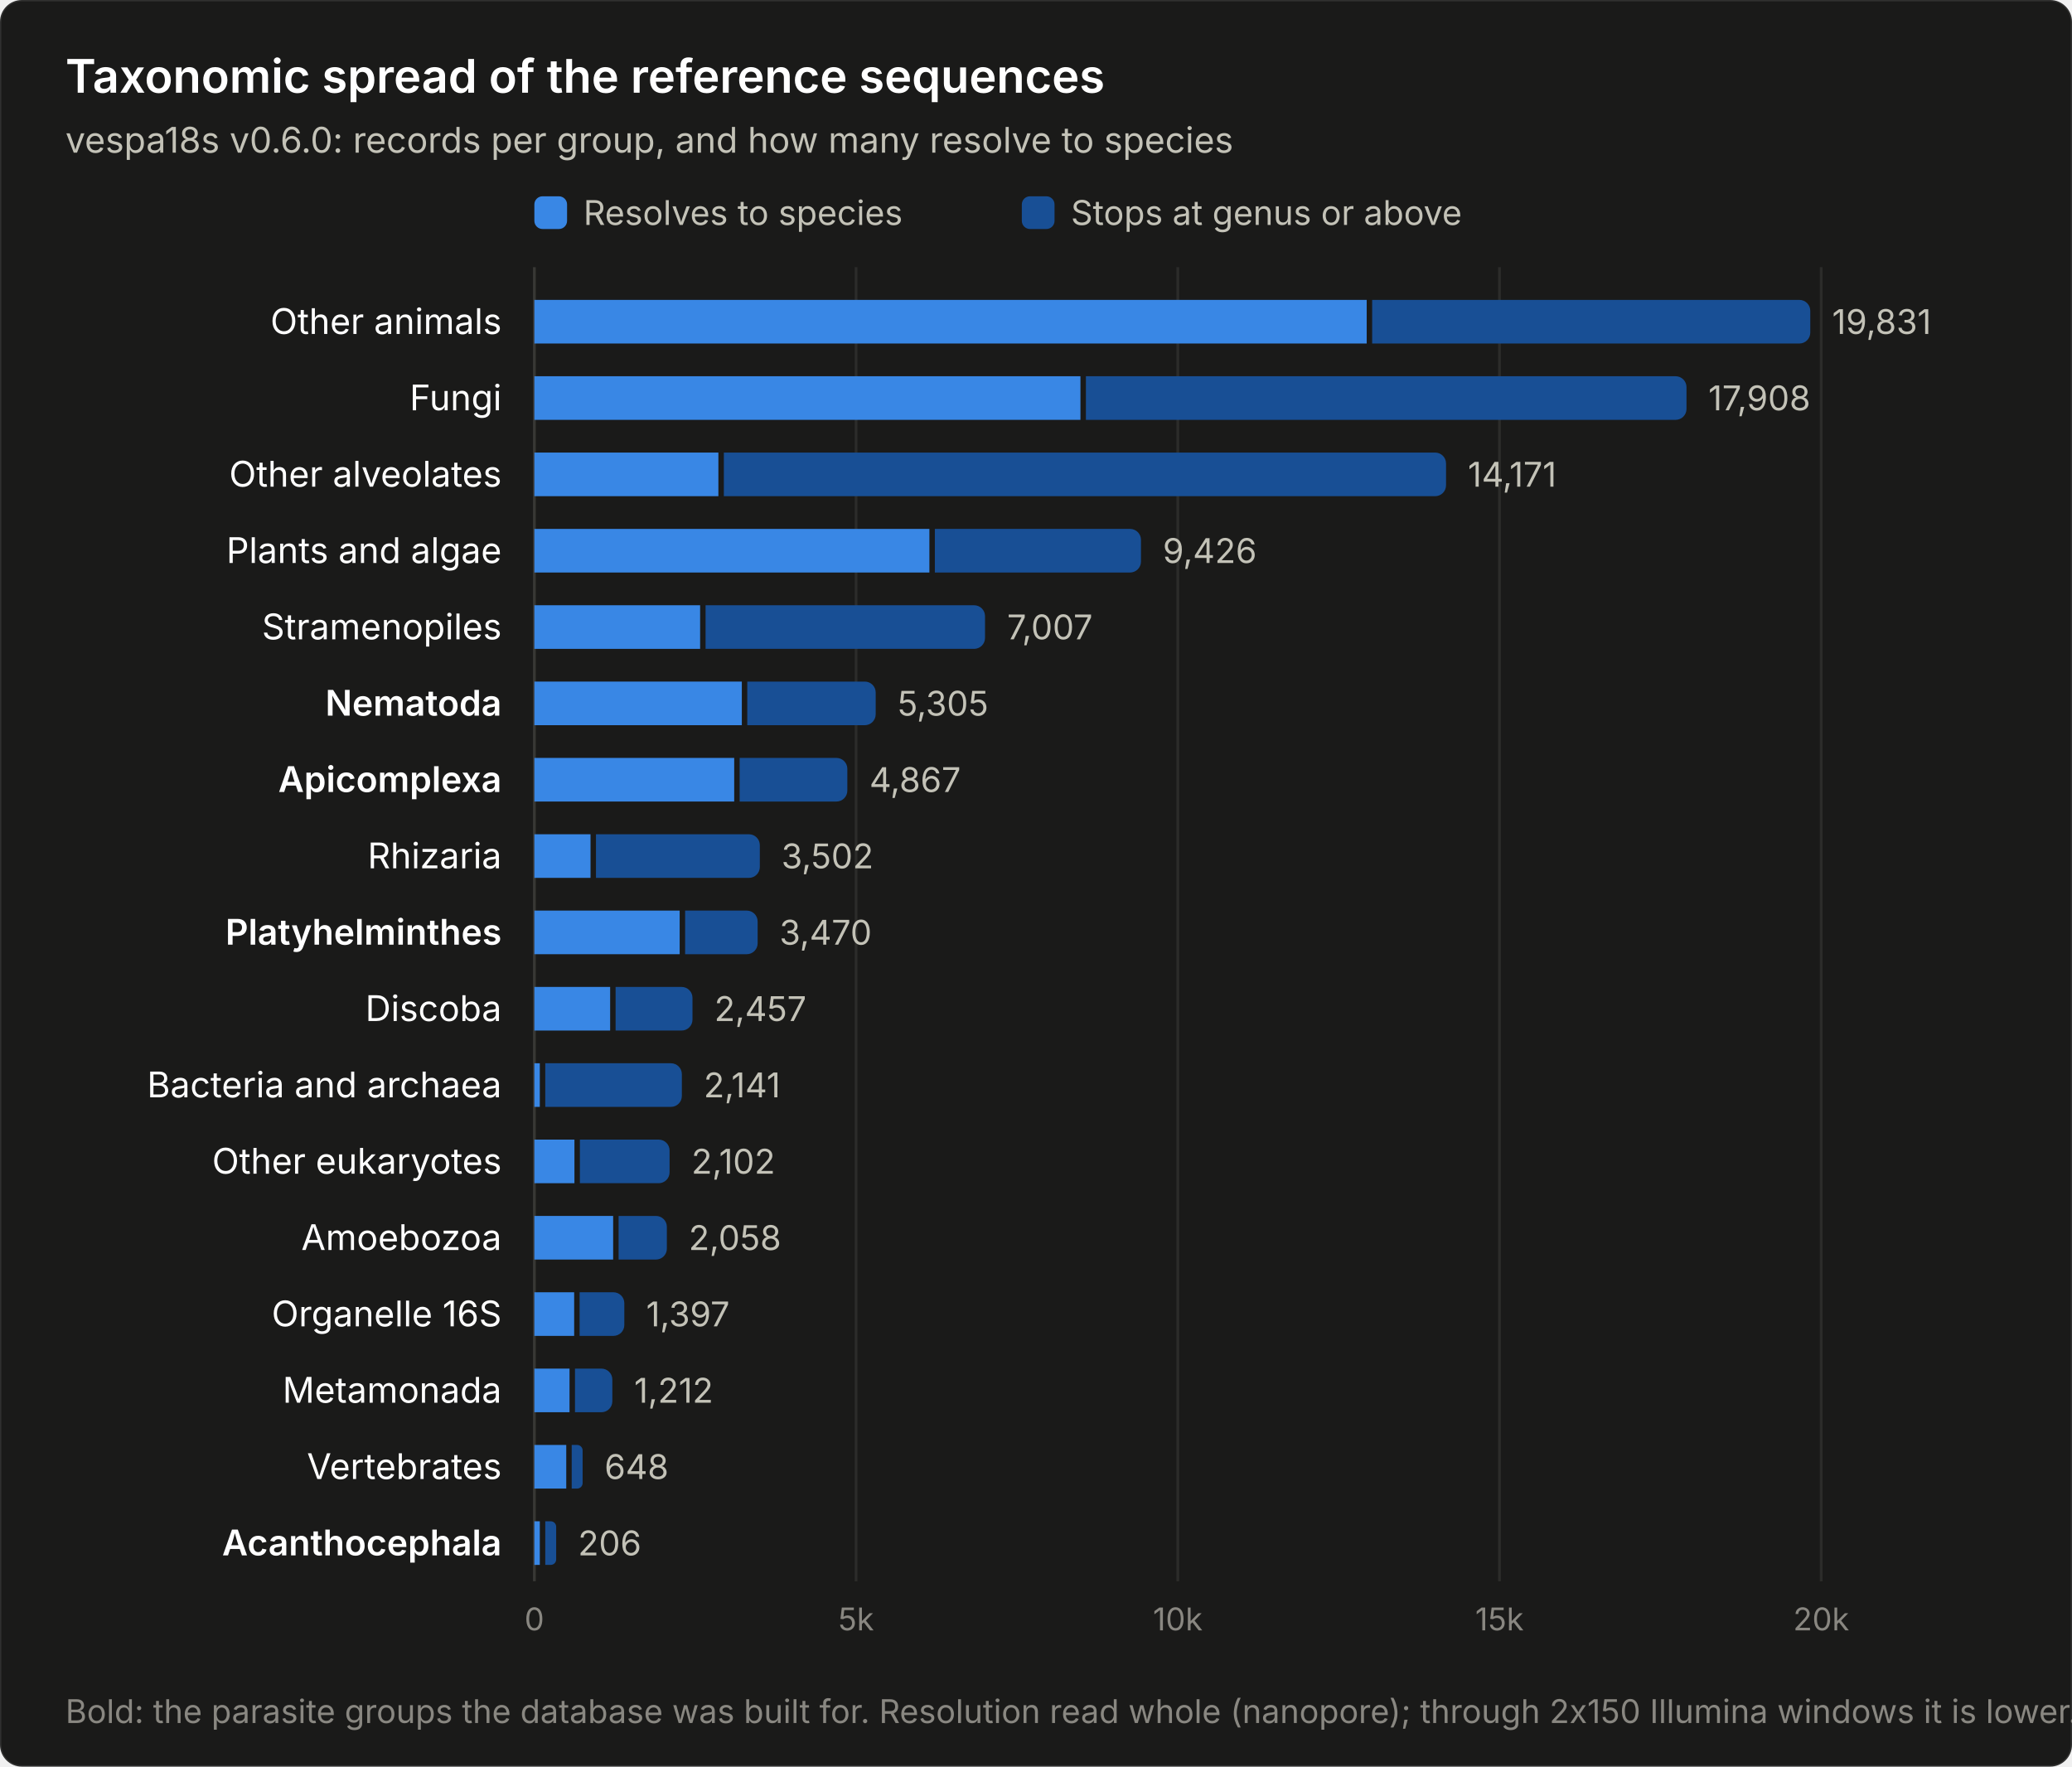
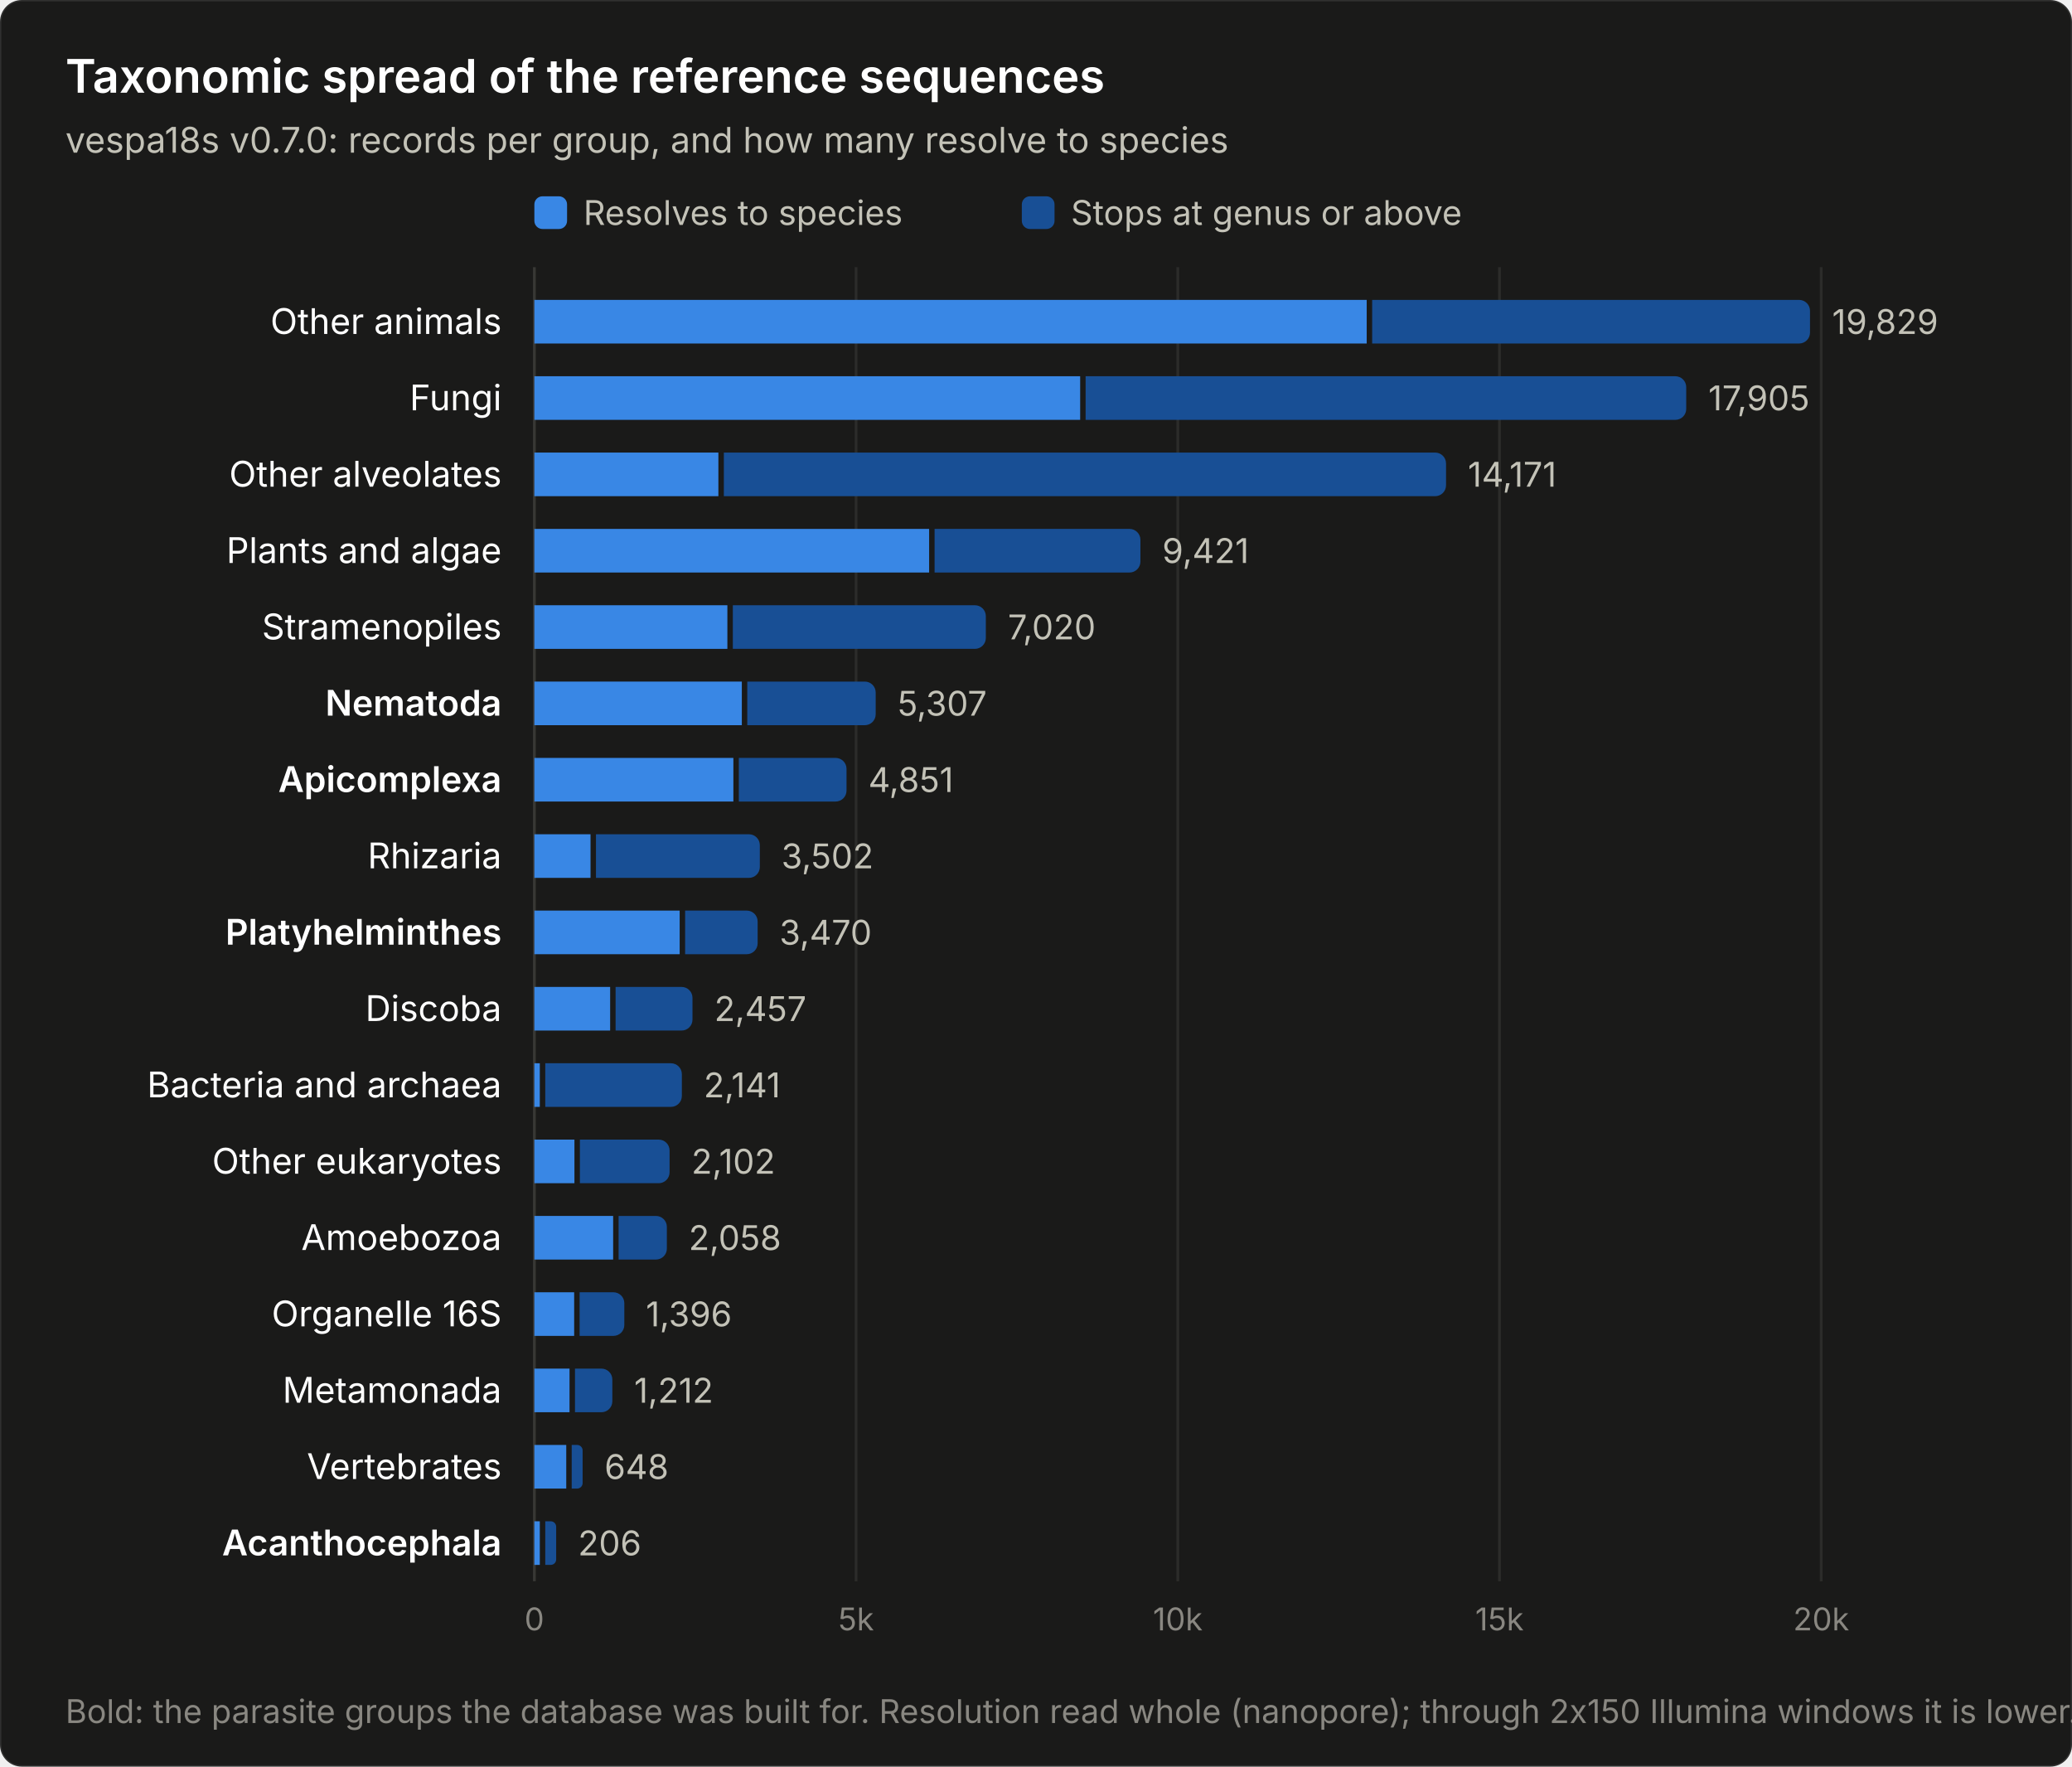
<svg xmlns="http://www.w3.org/2000/svg" width="760" height="648" viewBox="0 0 760 648" font-family="system-ui, -apple-system, &quot;Segoe UI&quot;, sans-serif" role="img" aria-label="Taxonomic spread of the reference sequences">
  <rect width="760" height="648" rx="8" fill="#1a1a19" stroke="rgba(255,255,255,0.10)" />
  <text x="24" y="34" font-size="17" font-weight="600" fill="#ffffff">Taxonomic spread of the reference sequences</text>
-   <text x="24" y="56" font-size="13" fill="#c3c2b7">vespa18s v0.6.0: records per group, and how many resolve to species</text>
+   <text x="24" y="56" font-size="13" fill="#c3c2b7">vespa18s v0.7.0: records per group, and how many resolve to species</text>
  <rect x="196" y="72" width="12" height="12" rx="3" fill="#3987e5" />
  <text x="214" y="82.5" font-size="12.5" fill="#c3c2b7">Resolves to species</text>
  <rect x="374.8" y="72" width="12" height="12" rx="3" fill="#184f95" />
  <text x="392.8" y="82.5" font-size="12.5" fill="#c3c2b7">Stops at genus or above</text>
  <line x1="196.0" y1="98" x2="196.0" y2="580" stroke="#383835" stroke-width="1" />
  <text x="196.0" y="598" font-size="11.5" fill="#898781" text-anchor="middle" font-variant-numeric="tabular-nums">0</text>
  <line x1="314.0" y1="98" x2="314.0" y2="580" stroke="#2c2c2a" stroke-width="1" />
  <text x="314.0" y="598" font-size="11.5" fill="#898781" text-anchor="middle" font-variant-numeric="tabular-nums">5k</text>
  <line x1="432.0" y1="98" x2="432.0" y2="580" stroke="#2c2c2a" stroke-width="1" />
  <text x="432.0" y="598" font-size="11.5" fill="#898781" text-anchor="middle" font-variant-numeric="tabular-nums">10k</text>
  <line x1="550.0" y1="98" x2="550.0" y2="580" stroke="#2c2c2a" stroke-width="1" />
  <text x="550.0" y="598" font-size="11.5" fill="#898781" text-anchor="middle" font-variant-numeric="tabular-nums">15k</text>
  <line x1="668.0" y1="98" x2="668.0" y2="580" stroke="#2c2c2a" stroke-width="1" />
  <text x="668.0" y="598" font-size="11.5" fill="#898781" text-anchor="middle" font-variant-numeric="tabular-nums">20k</text>
  <text x="184" y="122.5" font-size="13" font-weight="400" fill="#ffffff" text-anchor="end">Other animals</text>
  <rect x="196.0" y="110.0" width="305.3" height="16" fill="#3987e5" />
-   <path d="M503.3,110.0 h156.7 a4,4 0 0 1 4,4 v8.0 a4,4 0 0 1 -4,4 h-156.7 z" fill="#184f95" />
-   <text x="672.0" y="122.5" font-size="12.5" fill="#c3c2b7" font-variant-numeric="tabular-nums">19,831</text>
+   <path d="M503.3,110.0 h156.6 a4,4 0 0 1 4,4 v8.0 a4,4 0 0 1 -4,4 h-156.6 z" fill="#184f95" />
+   <text x="672.0" y="122.5" font-size="12.5" fill="#c3c2b7" font-variant-numeric="tabular-nums">19,829</text>
  <text x="184" y="150.5" font-size="13" font-weight="400" fill="#ffffff" text-anchor="end">Fungi</text>
-   <rect x="196.0" y="138.0" width="200.3" height="16" fill="#3987e5" />
-   <path d="M398.3,138.0 h216.3 a4,4 0 0 1 4,4 v8.0 a4,4 0 0 1 -4,4 h-216.3 z" fill="#184f95" />
-   <text x="626.6" y="150.5" font-size="12.5" fill="#c3c2b7" font-variant-numeric="tabular-nums">17,908</text>
+   <rect x="196.0" y="138.0" width="200.2" height="16" fill="#3987e5" />
+   <path d="M398.2,138.0 h216.3 a4,4 0 0 1 4,4 v8.0 a4,4 0 0 1 -4,4 h-216.3 z" fill="#184f95" />
+   <text x="626.6" y="150.5" font-size="12.5" fill="#c3c2b7" font-variant-numeric="tabular-nums">17,905</text>
  <text x="184" y="178.5" font-size="13" font-weight="400" fill="#ffffff" text-anchor="end">Other alveolates</text>
  <rect x="196.0" y="166.0" width="67.5" height="16" fill="#3987e5" />
  <path d="M265.5,166.0 h260.9 a4,4 0 0 1 4,4 v8.0 a4,4 0 0 1 -4,4 h-260.9 z" fill="#184f95" />
  <text x="538.4" y="178.5" font-size="12.5" fill="#c3c2b7" font-variant-numeric="tabular-nums">14,171</text>
  <text x="184" y="206.5" font-size="13" font-weight="400" fill="#ffffff" text-anchor="end">Plants and algae</text>
-   <rect x="196.0" y="194.0" width="144.9" height="16" fill="#3987e5" />
-   <path d="M342.9,194.0 h71.6 a4,4 0 0 1 4,4 v8.0 a4,4 0 0 1 -4,4 h-71.6 z" fill="#184f95" />
-   <text x="426.5" y="206.5" font-size="12.5" fill="#c3c2b7" font-variant-numeric="tabular-nums">9,426</text>
+   <rect x="196.0" y="194.0" width="144.8" height="16" fill="#3987e5" />
+   <path d="M342.8,194.0 h71.5 a4,4 0 0 1 4,4 v8.0 a4,4 0 0 1 -4,4 h-71.5 z" fill="#184f95" />
+   <text x="426.3" y="206.5" font-size="12.5" fill="#c3c2b7" font-variant-numeric="tabular-nums">9,421</text>
  <text x="184" y="234.5" font-size="13" font-weight="400" fill="#ffffff" text-anchor="end">Stramenopiles</text>
-   <rect x="196.0" y="222.0" width="60.8" height="16" fill="#3987e5" />
-   <path d="M258.8,222.0 h98.5 a4,4 0 0 1 4,4 v8.0 a4,4 0 0 1 -4,4 h-98.5 z" fill="#184f95" />
-   <text x="369.4" y="234.5" font-size="12.5" fill="#c3c2b7" font-variant-numeric="tabular-nums">7,007</text>
+   <rect x="196.0" y="222.0" width="70.8" height="16" fill="#3987e5" />
+   <path d="M268.8,222.0 h88.8 a4,4 0 0 1 4,4 v8.0 a4,4 0 0 1 -4,4 h-88.8 z" fill="#184f95" />
+   <text x="369.7" y="234.5" font-size="12.5" fill="#c3c2b7" font-variant-numeric="tabular-nums">7,020</text>
  <text x="184" y="262.5" font-size="13" font-weight="600" fill="#ffffff" text-anchor="end">Nematoda</text>
  <rect x="196.0" y="250.0" width="76.1" height="16" fill="#3987e5" />
  <path d="M274.1,250.0 h43.1 a4,4 0 0 1 4,4 v8.0 a4,4 0 0 1 -4,4 h-43.1 z" fill="#184f95" />
-   <text x="329.2" y="262.5" font-size="12.5" fill="#c3c2b7" font-variant-numeric="tabular-nums">5,305</text>
+   <text x="329.2" y="262.5" font-size="12.5" fill="#c3c2b7" font-variant-numeric="tabular-nums">5,307</text>
  <text x="184" y="290.5" font-size="13" font-weight="600" fill="#ffffff" text-anchor="end">Apicomplexa</text>
-   <rect x="196.0" y="278.0" width="73.3" height="16" fill="#3987e5" />
-   <path d="M271.3,278.0 h35.5 a4,4 0 0 1 4,4 v8.0 a4,4 0 0 1 -4,4 h-35.5 z" fill="#184f95" />
-   <text x="318.9" y="290.5" font-size="12.5" fill="#c3c2b7" font-variant-numeric="tabular-nums">4,867</text>
+   <rect x="196.0" y="278.0" width="73.0" height="16" fill="#3987e5" />
+   <path d="M271.0,278.0 h35.5 a4,4 0 0 1 4,4 v8.0 a4,4 0 0 1 -4,4 h-35.5 z" fill="#184f95" />
+   <text x="318.5" y="290.5" font-size="12.5" fill="#c3c2b7" font-variant-numeric="tabular-nums">4,851</text>
  <text x="184" y="318.5" font-size="13" font-weight="400" fill="#ffffff" text-anchor="end">Rhizaria</text>
  <rect x="196.0" y="306.0" width="20.6" height="16" fill="#3987e5" />
  <path d="M218.6,306.0 h56.1 a4,4 0 0 1 4,4 v8.0 a4,4 0 0 1 -4,4 h-56.1 z" fill="#184f95" />
  <text x="286.6" y="318.5" font-size="12.5" fill="#c3c2b7" font-variant-numeric="tabular-nums">3,502</text>
  <text x="184" y="346.5" font-size="13" font-weight="600" fill="#ffffff" text-anchor="end">Platyhelminthes</text>
  <rect x="196.0" y="334.0" width="53.3" height="16" fill="#3987e5" />
  <path d="M251.3,334.0 h22.6 a4,4 0 0 1 4,4 v8.0 a4,4 0 0 1 -4,4 h-22.6 z" fill="#184f95" />
  <text x="285.9" y="346.5" font-size="12.5" fill="#c3c2b7" font-variant-numeric="tabular-nums">3,470</text>
  <text x="184" y="374.5" font-size="13" font-weight="400" fill="#ffffff" text-anchor="end">Discoba</text>
  <rect x="196.0" y="362.0" width="27.8" height="16" fill="#3987e5" />
  <path d="M225.8,362.0 h24.2 a4,4 0 0 1 4,4 v8.0 a4,4 0 0 1 -4,4 h-24.2 z" fill="#184f95" />
  <text x="262.0" y="374.5" font-size="12.5" fill="#c3c2b7" font-variant-numeric="tabular-nums">2,457</text>
  <text x="184" y="402.5" font-size="13" font-weight="400" fill="#ffffff" text-anchor="end">Bacteria and archaea</text>
  <rect x="196.0" y="390.0" width="2.0" height="16" fill="#3987e5" />
  <path d="M200.0,390.0 h46.1 a4,4 0 0 1 4,4 v8.0 a4,4 0 0 1 -4,4 h-46.1 z" fill="#184f95" />
  <text x="258.1" y="402.5" font-size="12.5" fill="#c3c2b7" font-variant-numeric="tabular-nums">2,141</text>
  <text x="184" y="430.5" font-size="13" font-weight="400" fill="#ffffff" text-anchor="end">Other eukaryotes</text>
  <rect x="196.0" y="418.0" width="14.7" height="16" fill="#3987e5" />
  <path d="M212.7,418.0 h28.9 a4,4 0 0 1 4,4 v8.0 a4,4 0 0 1 -4,4 h-28.9 z" fill="#184f95" />
  <text x="253.6" y="430.5" font-size="12.5" fill="#c3c2b7" font-variant-numeric="tabular-nums">2,102</text>
  <text x="184" y="458.5" font-size="13" font-weight="400" fill="#ffffff" text-anchor="end">Amoebozoa</text>
  <rect x="196.0" y="446.0" width="28.9" height="16" fill="#3987e5" />
  <path d="M226.9,446.0 h13.7 a4,4 0 0 1 4,4 v8.0 a4,4 0 0 1 -4,4 h-13.7 z" fill="#184f95" />
  <text x="252.6" y="458.5" font-size="12.5" fill="#c3c2b7" font-variant-numeric="tabular-nums">2,058</text>
  <text x="184" y="486.5" font-size="13" font-weight="400" fill="#ffffff" text-anchor="end">Organelle 16S</text>
  <rect x="196.0" y="474.0" width="14.6" height="16" fill="#3987e5" />
  <path d="M212.6,474.0 h12.4 a4,4 0 0 1 4,4 v8.0 a4,4 0 0 1 -4,4 h-12.4 z" fill="#184f95" />
-   <text x="237.0" y="486.5" font-size="12.5" fill="#c3c2b7" font-variant-numeric="tabular-nums">1,397</text>
+   <text x="236.9" y="486.5" font-size="12.5" fill="#c3c2b7" font-variant-numeric="tabular-nums">1,396</text>
  <text x="184" y="514.5" font-size="13" font-weight="400" fill="#ffffff" text-anchor="end">Metamonada</text>
  <rect x="196.0" y="502.0" width="12.9" height="16" fill="#3987e5" />
  <path d="M210.9,502.0 h9.7 a4,4 0 0 1 4,4 v8.0 a4,4 0 0 1 -4,4 h-9.7 z" fill="#184f95" />
  <text x="232.6" y="514.5" font-size="12.5" fill="#c3c2b7" font-variant-numeric="tabular-nums">1,212</text>
  <text x="184" y="542.5" font-size="13" font-weight="400" fill="#ffffff" text-anchor="end">Vertebrates</text>
  <rect x="196.0" y="530.0" width="11.7" height="16" fill="#3987e5" />
  <path d="M209.7,530.0 h2.0 a2.0,2.0 0 0 1 2.0,2.0 v12.0 a2.0,2.0 0 0 1 -2.0,2.0 h-2.0 z" fill="#184f95" />
  <text x="221.7" y="542.5" font-size="12.5" fill="#c3c2b7" font-variant-numeric="tabular-nums">648</text>
  <text x="184" y="570.5" font-size="13" font-weight="600" fill="#ffffff" text-anchor="end">Acanthocephala</text>
  <rect x="196.0" y="558.0" width="2.0" height="16" fill="#3987e5" />
  <path d="M200.0,558.0 h2.0 a2.0,2.0 0 0 1 2.0,2.0 v12.0 a2.0,2.0 0 0 1 -2.0,2.0 h-2.0 z" fill="#184f95" />
  <text x="212.0" y="570.5" font-size="12.5" fill="#c3c2b7" font-variant-numeric="tabular-nums">206</text>
  <text x="24" y="632" font-size="12" fill="#898781">Bold: the parasite groups the database was built for. Resolution read whole (nanopore); through 2x150 Illumina windows it is lower.</text>
</svg>
